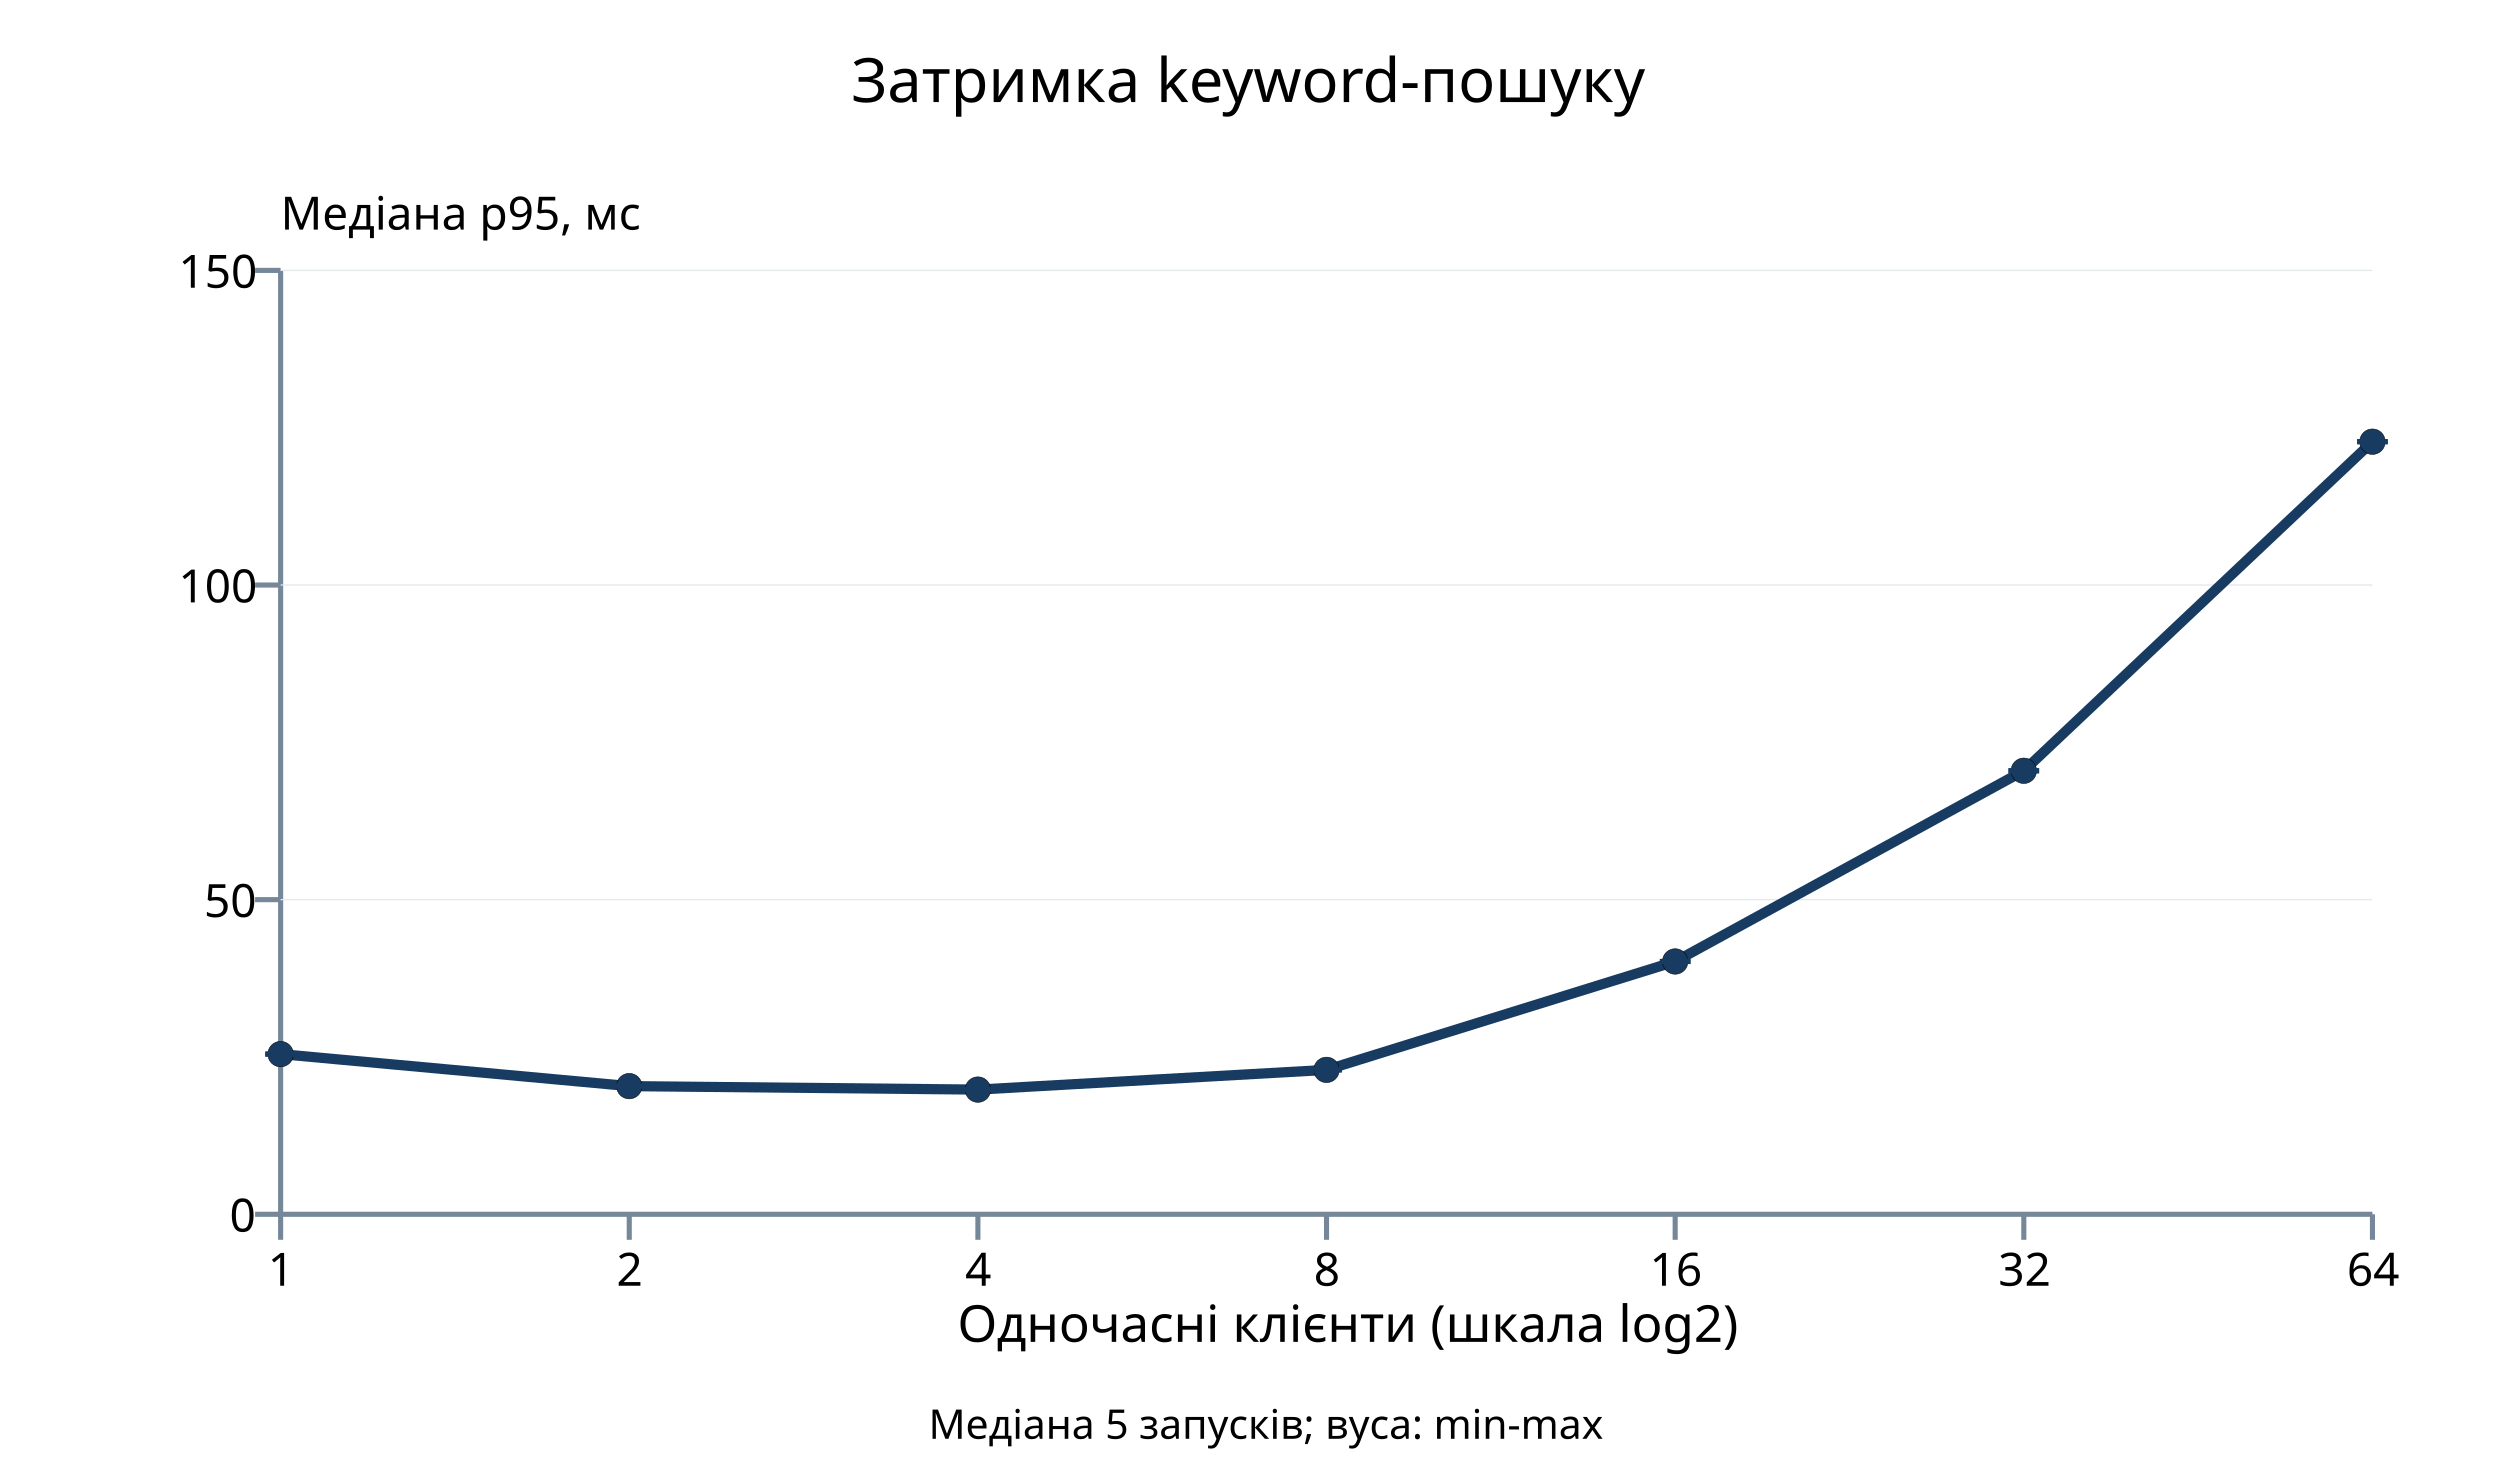
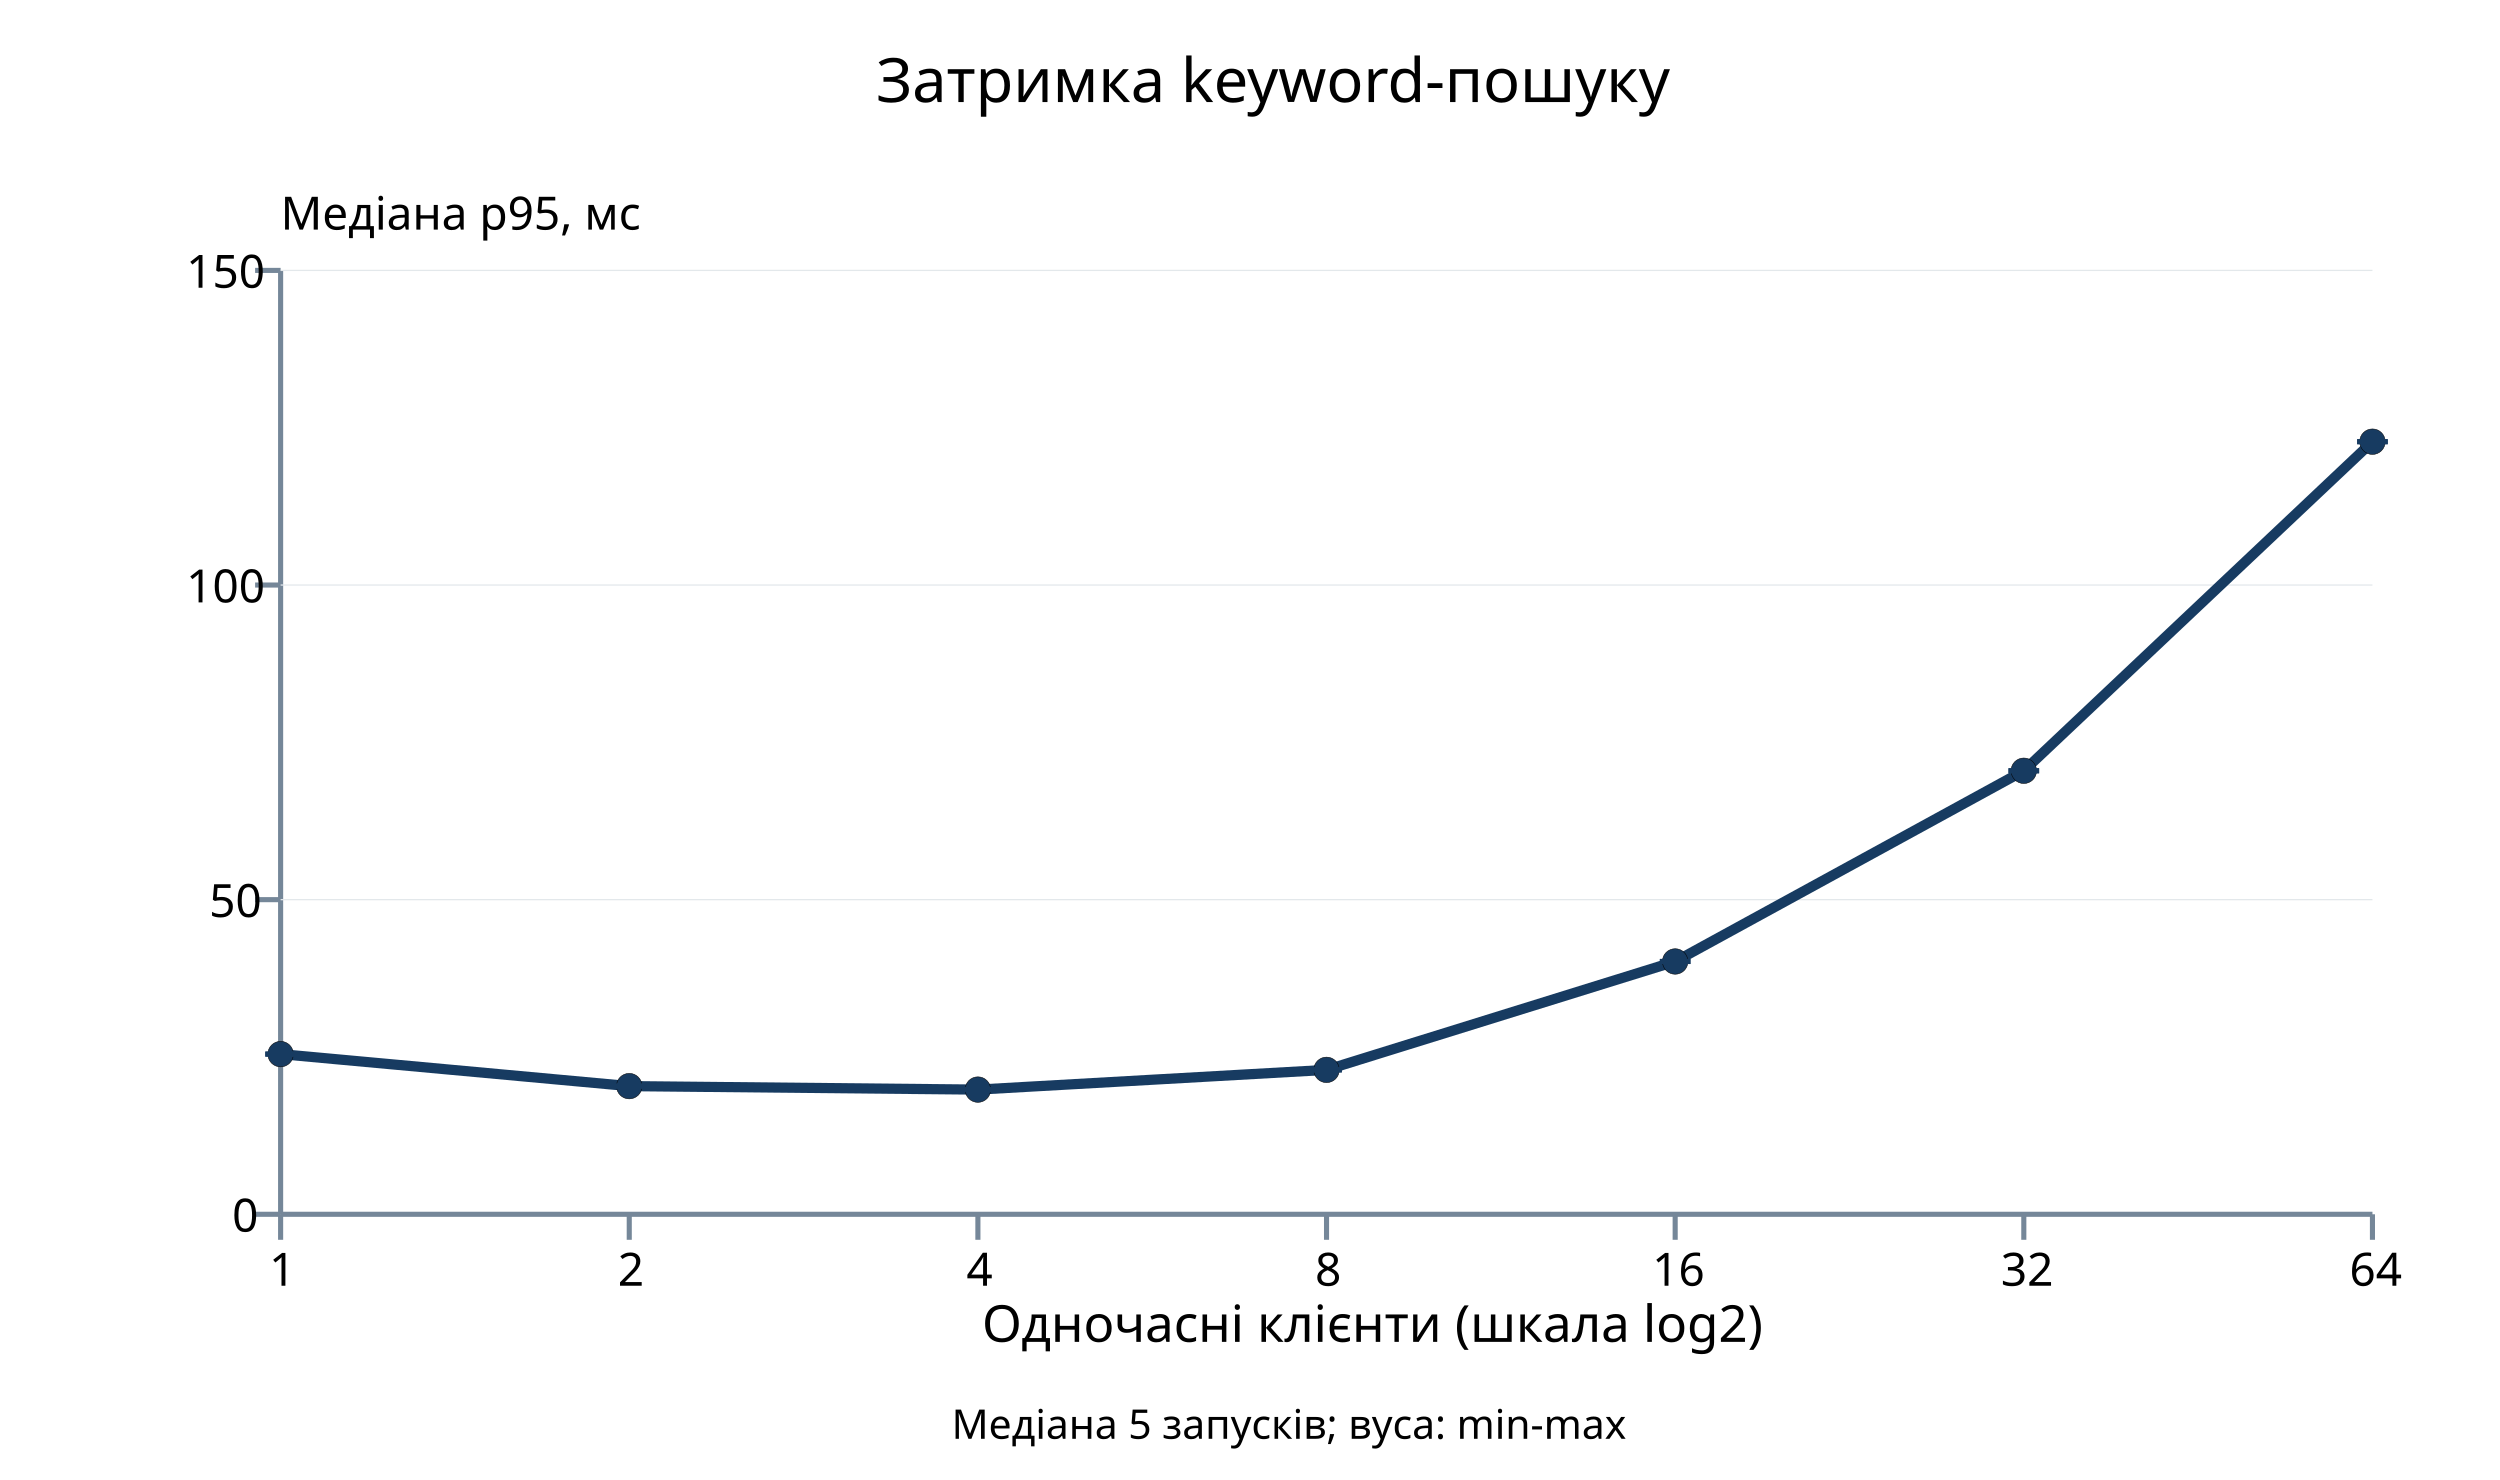
<svg xmlns="http://www.w3.org/2000/svg" width="490" height="290" preserveAspectRatio="xMinYMin meet" viewBox="0 0 490 290" version="1.0" fill-rule="evenodd">
  <clipPath id="clip">
    <rect x="0" y="0" width="490" height="290" />
  </clipPath>
  <g id="group" transform="scale(1,-1) translate(0,-290)" style="clip-path: url(#clip)">
    <g transform="">
      <g transform="">
        <g transform="">
          <g transform="">
            <path d="M 55,52 L 465,52 Z" style="stroke: rgb(46%,53%,60%); stroke-linecap: butt; stroke-width: 1;" />
          </g>
          <g transform="">
            <path d="M 55,52 L 55,47 Z" style="stroke: rgb(46%,53%,60%); stroke-linecap: butt; stroke-width: 1;" />
            <path d="M 123.333,52 L 123.333,47 Z" style="stroke: rgb(46%,53%,60%); stroke-linecap: butt; stroke-width: 1;" />
            <path d="M 191.667,52 L 191.667,47 Z" style="stroke: rgb(46%,53%,60%); stroke-linecap: butt; stroke-width: 1;" />
            <path d="M 260,52 L 260,47 Z" style="stroke: rgb(46%,53%,60%); stroke-linecap: butt; stroke-width: 1;" />
            <path d="M 328.333,52 L 328.333,47 Z" style="stroke: rgb(46%,53%,60%); stroke-linecap: butt; stroke-width: 1;" />
            <path d="M 396.667,52 L 396.667,47 Z" style="stroke: rgb(46%,53%,60%); stroke-linecap: butt; stroke-width: 1;" />
            <path d="M 465,52 L 465,47 Z" style="stroke: rgb(46%,53%,60%); stroke-linecap: butt; stroke-width: 1;" />
          </g>
          <g transform="">
            <g transform=" matrix(1,0,0,1,55,47)">
-               <text x="-2.503" y="-9.0" style="font-family: Report; font-size: 9px;fill: rgb(0%,0%,0%); stroke:none;" transform="translate(0,-18) scale(1,-1)">1</text>
+               <text x="-2.25" y="-9.0" style="font-family: Report; font-size: 9px;fill: rgb(0%,0%,0%); stroke:none;" transform="translate(0,-18) scale(1,-1)">1</text>
            </g>
            <g transform=" matrix(1,0,0,1,123.3333,47)">
-               <text x="-2.503" y="-9.0" style="font-family: Report; font-size: 9px;fill: rgb(0%,0%,0%); stroke:none;" transform="translate(0,-18) scale(1,-1)">2</text>
+               <text x="-2.25" y="-9.0" style="font-family: Report; font-size: 9px;fill: rgb(0%,0%,0%); stroke:none;" transform="translate(0,-18) scale(1,-1)">2</text>
            </g>
            <g transform=" matrix(1,0,0,1,191.6667,47)">
-               <text x="-2.503" y="-9.0" style="font-family: Report; font-size: 9px;fill: rgb(0%,0%,0%); stroke:none;" transform="translate(0,-18) scale(1,-1)">4</text>
+               <text x="-2.25" y="-9.0" style="font-family: Report; font-size: 9px;fill: rgb(0%,0%,0%); stroke:none;" transform="translate(0,-18) scale(1,-1)">4</text>
            </g>
            <g transform=" matrix(1,0,0,1,260,47)">
-               <text x="-2.503" y="-9.0" style="font-family: Report; font-size: 9px;fill: rgb(0%,0%,0%); stroke:none;" transform="translate(0,-18) scale(1,-1)">8</text>
+               <text x="-2.25" y="-9.0" style="font-family: Report; font-size: 9px;fill: rgb(0%,0%,0%); stroke:none;" transform="translate(0,-18) scale(1,-1)">8</text>
            </g>
            <g transform=" matrix(1,0,0,1,328.3333,47)">
-               <text x="-5.005" y="-9.0" style="font-family: Report; font-size: 9px;fill: rgb(0%,0%,0%); stroke:none;" transform="translate(0,-18) scale(1,-1)">16</text>
+               <text x="-4.5" y="-9.0" style="font-family: Report; font-size: 9px;fill: rgb(0%,0%,0%); stroke:none;" transform="translate(0,-18) scale(1,-1)">16</text>
            </g>
            <g transform=" matrix(1,0,0,1,396.6667,47)">
-               <text x="-5.005" y="-9.0" style="font-family: Report; font-size: 9px;fill: rgb(0%,0%,0%); stroke:none;" transform="translate(0,-18) scale(1,-1)">32</text>
+               <text x="-4.5" y="-9.0" style="font-family: Report; font-size: 9px;fill: rgb(0%,0%,0%); stroke:none;" transform="translate(0,-18) scale(1,-1)">32</text>
            </g>
            <g transform=" matrix(1,0,0,1,465,47)">
-               <text x="-5.005" y="-9.0" style="font-family: Report; font-size: 9px;fill: rgb(0%,0%,0%); stroke:none;" transform="translate(0,-18) scale(1,-1)">64</text>
+               <text x="-4.5" y="-9.0" style="font-family: Report; font-size: 9px;fill: rgb(0%,0%,0%); stroke:none;" transform="translate(0,-18) scale(1,-1)">64</text>
            </g>
          </g>
        </g>
        <g transform="">
          <g transform="">
            <path d="M 55,52 L 55,237 Z" style="stroke: rgb(46%,53%,60%); stroke-linecap: butt; stroke-width: 1;" />
          </g>
          <g transform="">
            <path d="M 55,52 L 50,52 Z" style="stroke: rgb(46%,53%,60%); stroke-linecap: butt; stroke-width: 1;" />
            <path d="M 55,113.667 L 50,113.667 Z" style="stroke: rgb(46%,53%,60%); stroke-linecap: butt; stroke-width: 1;" />
            <path d="M 55,175.333 L 50,175.333 Z" style="stroke: rgb(46%,53%,60%); stroke-linecap: butt; stroke-width: 1;" />
            <path d="M 55,237 L 50,237 Z" style="stroke: rgb(46%,53%,60%); stroke-linecap: butt; stroke-width: 1;" />
          </g>
          <g transform="">
            <g transform=" matrix(1,0,0,1,50,52)">
-               <text x="-5.005" y="-3.6" style="font-family: Report; font-size: 9px;fill: rgb(0%,0%,0%); stroke:none;" transform="translate(0,-7) scale(1,-1)">0</text>
+               <text x="-4.5" y="-3.6" style="font-family: Report; font-size: 9px;fill: rgb(0%,0%,0%); stroke:none;" transform="translate(0,-7) scale(1,-1)">0</text>
            </g>
            <g transform=" matrix(1,0,0,1,50,113.6667)">
-               <text x="-10.011" y="-3.6" style="font-family: Report; font-size: 9px;fill: rgb(0%,0%,0%); stroke:none;" transform="translate(0,-7) scale(1,-1)">50</text>
+               <text x="-9" y="-3.6" style="font-family: Report; font-size: 9px;fill: rgb(0%,0%,0%); stroke:none;" transform="translate(0,-7) scale(1,-1)">50</text>
            </g>
            <g transform=" matrix(1,0,0,1,50,175.3333)">
-               <text x="-15.016" y="-3.6" style="font-family: Report; font-size: 9px;fill: rgb(0%,0%,0%); stroke:none;" transform="translate(0,-7) scale(1,-1)">100</text>
+               <text x="-13.5" y="-3.6" style="font-family: Report; font-size: 9px;fill: rgb(0%,0%,0%); stroke:none;" transform="translate(0,-7) scale(1,-1)">100</text>
            </g>
            <g transform=" matrix(1,0,0,1,50,237)">
-               <text x="-15.016" y="-3.6" style="font-family: Report; font-size: 9px;fill: rgb(0%,0%,0%); stroke:none;" transform="translate(0,-7) scale(1,-1)">150</text>
+               <text x="-13.5" y="-3.6" style="font-family: Report; font-size: 9px;fill: rgb(0%,0%,0%); stroke:none;" transform="translate(0,-7) scale(1,-1)">150</text>
            </g>
          </g>
        </g>
        <path d="M 55,113.667 L 465,113.667 Z" style="stroke: rgb(89%,91%,92%); stroke-linecap: butt; stroke-width: 0.25;" />
        <path d="M 55,175.333 L 465,175.333 Z" style="stroke: rgb(89%,91%,92%); stroke-linecap: butt; stroke-width: 0.25;" />
        <path d="M 55,237 L 465,237 Z" style="stroke: rgb(89%,91%,92%); stroke-linecap: butt; stroke-width: 0.25;" />
        <g transform="">
          <polyline points="55 83.395, 123.333 77.119, 191.667 76.44, 260 80.306, 328.333 101.55, 396.667 138.931, 465 203.43" style="stroke: rgb(9%,23%,38%); stroke-linecap: round; stroke-width: 2; fill: None; fill-rule: evenodd;" />
          <circle cx="55.0" cy="83.395" r="2.5" style="stroke: rgb(0%,0%,0%); stroke-linecap: butt; stroke-width: 0.1; fill: rgb(9%,23%,38%); fill-rule: evenodd;" />
          <circle cx="123.333" cy="77.119" r="2.5" style="stroke: rgb(0%,0%,0%); stroke-linecap: butt; stroke-width: 0.1; fill: rgb(9%,23%,38%); fill-rule: evenodd;" />
          <circle cx="191.667" cy="76.44" r="2.5" style="stroke: rgb(0%,0%,0%); stroke-linecap: butt; stroke-width: 0.1; fill: rgb(9%,23%,38%); fill-rule: evenodd;" />
          <circle cx="260.0" cy="80.306" r="2.5" style="stroke: rgb(0%,0%,0%); stroke-linecap: butt; stroke-width: 0.1; fill: rgb(9%,23%,38%); fill-rule: evenodd;" />
          <circle cx="328.333" cy="101.55" r="2.5" style="stroke: rgb(0%,0%,0%); stroke-linecap: butt; stroke-width: 0.1; fill: rgb(9%,23%,38%); fill-rule: evenodd;" />
          <circle cx="396.667" cy="138.931" r="2.5" style="stroke: rgb(0%,0%,0%); stroke-linecap: butt; stroke-width: 0.1; fill: rgb(9%,23%,38%); fill-rule: evenodd;" />
          <circle cx="465.0" cy="203.43" r="2.5" style="stroke: rgb(0%,0%,0%); stroke-linecap: butt; stroke-width: 0.1; fill: rgb(9%,23%,38%); fill-rule: evenodd;" />
        </g>
      </g>
      <path d="M 55,83.395 L 55,83.395 Z" style="stroke: rgb(9%,23%,38%); stroke-linecap: butt; stroke-width: 1;" />
      <path d="M 52,83.395 L 58,83.395 Z" style="stroke: rgb(9%,23%,38%); stroke-linecap: butt; stroke-width: 1;" />
      <path d="M 52,83.395 L 58,83.395 Z" style="stroke: rgb(9%,23%,38%); stroke-linecap: butt; stroke-width: 1;" />
      <path d="M 123.333,77.119 L 123.333,77.119 Z" style="stroke: rgb(9%,23%,38%); stroke-linecap: butt; stroke-width: 1;" />
      <path d="M 120.333,77.119 L 126.333,77.119 Z" style="stroke: rgb(9%,23%,38%); stroke-linecap: butt; stroke-width: 1;" />
      <path d="M 120.333,77.119 L 126.333,77.119 Z" style="stroke: rgb(9%,23%,38%); stroke-linecap: butt; stroke-width: 1;" />
      <path d="M 191.667,76.44 L 191.667,76.44 Z" style="stroke: rgb(9%,23%,38%); stroke-linecap: butt; stroke-width: 1;" />
      <path d="M 188.667,76.44 L 194.667,76.44 Z" style="stroke: rgb(9%,23%,38%); stroke-linecap: butt; stroke-width: 1;" />
      <path d="M 188.667,76.44 L 194.667,76.44 Z" style="stroke: rgb(9%,23%,38%); stroke-linecap: butt; stroke-width: 1;" />
      <path d="M 260,80.306 L 260,80.306 Z" style="stroke: rgb(9%,23%,38%); stroke-linecap: butt; stroke-width: 1;" />
      <path d="M 257,80.306 L 263,80.306 Z" style="stroke: rgb(9%,23%,38%); stroke-linecap: butt; stroke-width: 1;" />
      <path d="M 257,80.306 L 263,80.306 Z" style="stroke: rgb(9%,23%,38%); stroke-linecap: butt; stroke-width: 1;" />
      <path d="M 328.333,101.55 L 328.333,101.55 Z" style="stroke: rgb(9%,23%,38%); stroke-linecap: butt; stroke-width: 1;" />
      <path d="M 325.333,101.55 L 331.333,101.55 Z" style="stroke: rgb(9%,23%,38%); stroke-linecap: butt; stroke-width: 1;" />
      <path d="M 325.333,101.55 L 331.333,101.55 Z" style="stroke: rgb(9%,23%,38%); stroke-linecap: butt; stroke-width: 1;" />
      <path d="M 396.667,138.931 L 396.667,138.931 Z" style="stroke: rgb(9%,23%,38%); stroke-linecap: butt; stroke-width: 1;" />
      <path d="M 393.667,138.931 L 399.667,138.931 Z" style="stroke: rgb(9%,23%,38%); stroke-linecap: butt; stroke-width: 1;" />
      <path d="M 393.667,138.931 L 399.667,138.931 Z" style="stroke: rgb(9%,23%,38%); stroke-linecap: butt; stroke-width: 1;" />
      <path d="M 465,203.43 L 465,203.43 Z" style="stroke: rgb(9%,23%,38%); stroke-linecap: butt; stroke-width: 1;" />
      <path d="M 462,203.43 L 468,203.43 Z" style="stroke: rgb(9%,23%,38%); stroke-linecap: butt; stroke-width: 1;" />
      <path d="M 462,203.43 L 468,203.43 Z" style="stroke: rgb(9%,23%,38%); stroke-linecap: butt; stroke-width: 1;" />
-       <text x="166.859" y="270" style="font-family: Report-Bold; font-size: 12px;fill: rgb(0%,0%,0%); stroke:none;" transform="translate(0,540) scale(1,-1)">Затримка keyword-пошуку</text>
+       <text x="171.737" y="270" style="font-family: Report-Bold; font-size: 12px;fill: rgb(0%,0%,0%); stroke:none;" transform="translate(0,540) scale(1,-1)">Затримка keyword-пошуку</text>
      <text x="55" y="245" style="font-family: Report; font-size: 9px;fill: rgb(0%,0%,0%); stroke:none;" transform="translate(0,490) scale(1,-1)">Медіана p95, мс</text>
-       <text x="187.654" y="27" style="font-family: Report; font-size: 10px;fill: rgb(0%,0%,0%); stroke:none;" transform="translate(0,54) scale(1,-1)">Одночасні клієнти (шкала log2)</text>
-       <text x="181.998" y="8" style="font-family: Report; font-size: 8px;fill: rgb(0%,0%,0%); stroke:none;" transform="translate(0,16) scale(1,-1)">Медіана 5 запусків; вуса: min-max</text>
+       <text x="192.473" y="27" style="font-family: Report; font-size: 10px;fill: rgb(0%,0%,0%); stroke:none;" transform="translate(0,54) scale(1,-1)">Одночасні клієнти (шкала log2)</text>
+       <text x="186.512" y="8" style="font-family: Report; font-size: 8px;fill: rgb(0%,0%,0%); stroke:none;" transform="translate(0,16) scale(1,-1)">Медіана 5 запусків; вуса: min-max</text>
    </g>
  </g>
</svg>
